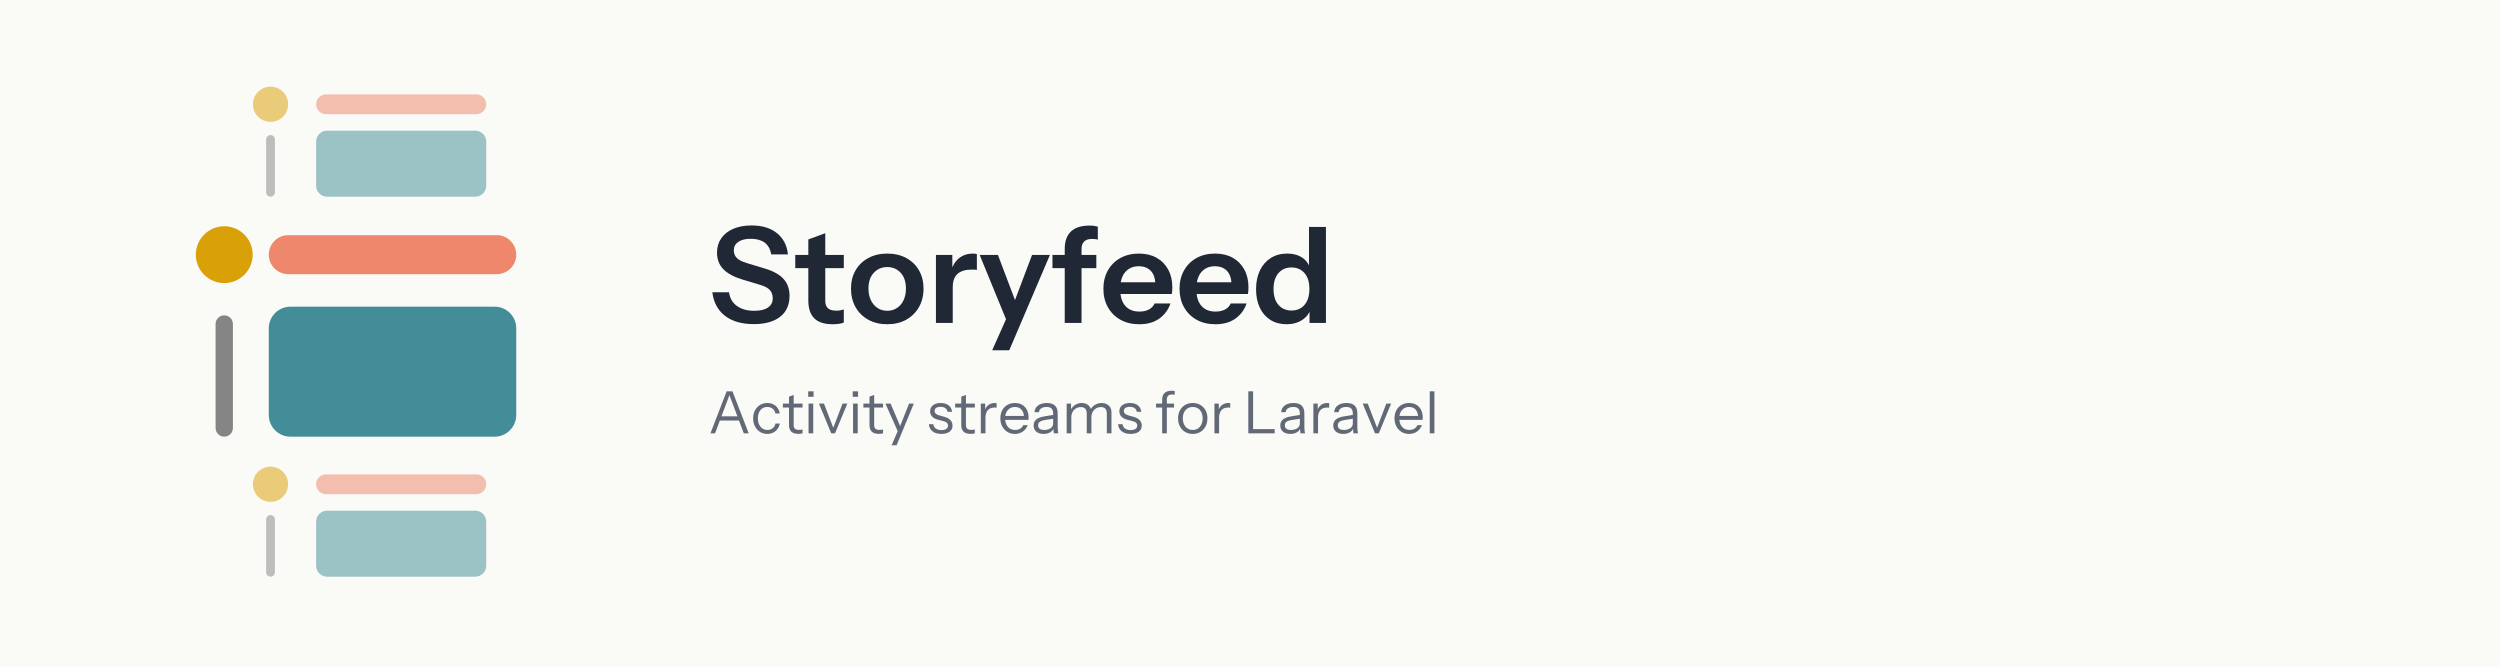
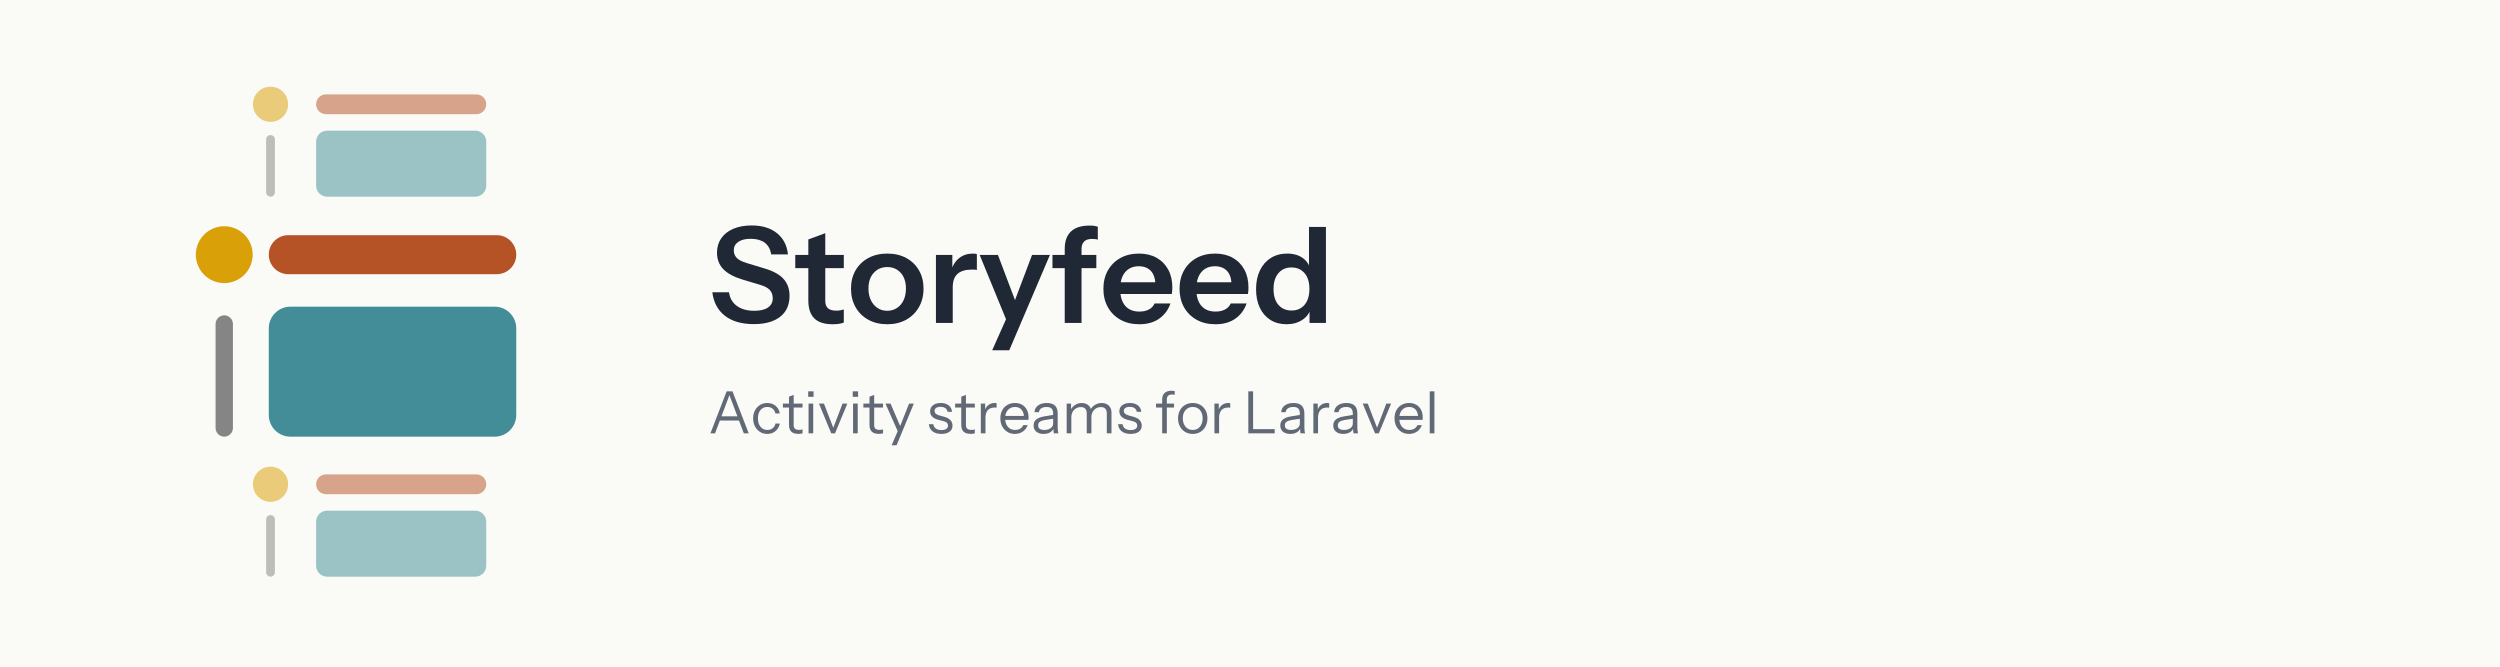
<svg xmlns="http://www.w3.org/2000/svg" width="1200" height="320" viewBox="0 0 1200 320">
  <rect width="1200" height="320" fill="#FAFAF7" />
  <g transform="translate(75 57.6) scale(1.6)">
    <g opacity="0.52">
      <circle cx="34.28" cy="-4.72" r="5.28" fill="#D9A008" />
      <rect x="47.96" y="3.2" width="51.04" height="19.8" rx="3.3" fill="#438D98" />
      <rect x="32.96" y="4.52" width="2.64" height="18.48" rx="1.32" fill="#858585" />
-       <rect x="47.96" y="-7.69" width="51.04" height="5.94" rx="2.97" fill="#EE876B" />
+       <rect x="47.96" y="-7.69" width="51.04" height="5.94" rx="2.97" fill="#B65326" />
    </g>
    <g opacity="1">
      <circle cx="20.4" cy="40.4" r="8.528" fill="#D9A008" />
      <rect x="33.76" y="56.0" width="74.24" height="39.0" rx="6.5" fill="#438D98" />
      <rect x="17.8" y="58.6" width="5.2" height="36.4" rx="2.6" fill="#858585" />
-       <rect x="33.76" y="34.55" width="74.24" height="11.7" rx="5.85" fill="#EE876B" />
+       <rect x="33.76" y="34.55" width="74.24" height="11.7" rx="5.85" fill="#B65326" />
    </g>
    <g opacity="0.52">
      <circle cx="34.28" cy="109.28" r="5.28" fill="#D9A008" />
      <rect x="47.96" y="117.2" width="51.04" height="19.8" rx="3.3" fill="#438D98" />
      <rect x="32.96" y="118.52" width="2.64" height="18.48" rx="1.32" fill="#858585" />
-       <rect x="47.96" y="106.31" width="51.04" height="5.94" rx="2.97" fill="#EE876B" />
+       <rect x="47.96" y="106.31" width="51.04" height="5.94" rx="2.97" fill="#B65326" />
    </g>
  </g>
  <path transform="translate(340.000 155.0) scale(0.064 -0.064)" d="M341 -9Q205 -9 124.5 53.5Q44 116 30 230H155Q164 164 214.0 127.5Q264 91 345 91Q412 91 447.5 115.5Q483 140 483 184Q483 223 461.0 247.0Q439 271 387 286L257 325Q158 355 111.5 404.0Q65 453 65 527Q65 589 97.0 635.0Q129 681 187.5 706.0Q246 731 324 731Q444 731 515.5 672.5Q587 614 597 514H472Q461 574 422.0 602.5Q383 631 317 631Q259 631 225.0 608.0Q191 585 191 545Q191 512 211.5 489.0Q232 466 288 449L420 409Q519 380 564.0 330.0Q609 280 609 203Q609 101 538.5 46.0Q468 -9 341 -9Z" fill="#202735" />
  <path transform="translate(380.768 155.0) scale(0.064 -0.064)" d="M296 -10Q202 -10 157.5 34.5Q113 79 113 168V626L240 673V165Q240 128 260.0 110.0Q280 92 323 92Q340 92 353.5 94.5Q367 97 379 101V3Q367 -3 345.0 -6.5Q323 -10 296 -10ZM15 411V510H379V411Z" fill="#202735" />
  <path transform="translate(406.752 155.0) scale(0.064 -0.064)" d="M299 -10Q218 -10 156.5 24.0Q95 58 61.0 118.5Q27 179 27 257Q27 335 61.0 394.0Q95 453 156.5 486.5Q218 520 299 520Q381 520 442.0 486.5Q503 453 537.0 394.0Q571 335 571 257Q571 179 536.5 118.5Q502 58 441.0 24.0Q380 -10 299 -10ZM299 91Q339 91 371.0 111.5Q403 132 421.0 169.5Q439 207 439 258Q439 333 399.5 376.0Q360 419 299 419Q238 419 198.0 376.0Q158 333 158 258Q158 207 176.5 169.5Q195 132 226.5 111.5Q258 91 299 91Z" fill="#202735" />
  <path transform="translate(444.960 155.0) scale(0.064 -0.064)" d="M67 0V510H190V387H193V0ZM193 266 180 387Q198 452 241.0 486.0Q284 520 344 520Q365 520 374 516V397Q369 399 360.0 399.5Q351 400 338 400Q265 400 229.0 368.0Q193 336 193 266Z" fill="#202735" />
  <path transform="translate(469.920 155.0) scale(0.064 -0.064)" d="M99 -205 231 91 254 129 398 510H532L227 -205ZM212 5 5 510H142L315 52Z" fill="#202735" />
  <path transform="translate(504.224 155.0) scale(0.064 -0.064)" d="M107 0V557Q107 641 153.5 685.5Q200 730 293 730Q314 730 328.0 728.0Q342 726 355 722V624Q348 627 337.0 628.5Q326 630 312 630Q272 630 252.5 610.5Q233 591 233 554V0ZM15 411V510H344V411Z" fill="#202735" />
  <path transform="translate(527.904 155.0) scale(0.064 -0.064)" d="M296 -10Q215 -10 154.5 24.0Q94 58 60.5 118.0Q27 178 27 256Q27 334 60.5 393.5Q94 453 154.0 486.5Q214 520 294 520Q370 520 426.0 488.5Q482 457 513.0 400.0Q544 343 544 267Q544 253 543.0 241.0Q542 229 540 217H105V305H443L417 281Q417 353 384.0 389.0Q351 425 292 425Q228 425 190.5 381.0Q153 337 153 254Q153 172 190.5 128.5Q228 85 297 85Q337 85 367.0 100.0Q397 115 411 146H530Q505 74 445.5 32.0Q386 -10 296 -10Z" fill="#202735" />
  <path transform="translate(564.448 155.0) scale(0.064 -0.064)" d="M296 -10Q215 -10 154.5 24.0Q94 58 60.5 118.0Q27 178 27 256Q27 334 60.5 393.5Q94 453 154.0 486.5Q214 520 294 520Q370 520 426.0 488.5Q482 457 513.0 400.0Q544 343 544 267Q544 253 543.0 241.0Q542 229 540 217H105V305H443L417 281Q417 353 384.0 389.0Q351 425 292 425Q228 425 190.5 381.0Q153 337 153 254Q153 172 190.5 128.5Q228 85 297 85Q337 85 367.0 100.0Q397 115 411 146H530Q505 74 445.5 32.0Q386 -10 296 -10Z" fill="#202735" />
  <path transform="translate(600.992 155.0) scale(0.064 -0.064)" d="M431 0V115L441 113Q428 57 378.0 23.5Q328 -10 259 -10Q189 -10 137.5 22.5Q86 55 58.0 114.0Q30 173 30 253Q30 334 59.0 394.0Q88 454 140.5 487.0Q193 520 263 520Q335 520 382.0 485.5Q429 451 440 390L427 389V720H554V0ZM296 93Q357 93 393.5 135.5Q430 178 430 255Q430 332 393.0 374.0Q356 416 295 416Q235 416 198.0 373.5Q161 331 161 254Q161 177 198.0 135.0Q235 93 296 93Z" fill="#202735" />
  <path transform="translate(340.000 208.0) scale(0.028 -0.028)" d="M36 0 314 720H386L115 0ZM608 0 337 720H414L692 0ZM174 291H550V219H174Z" fill="#626976" />
  <path transform="translate(360.384 208.0) scale(0.028 -0.028)" d="M282 -10Q212 -10 157.5 24.5Q103 59 71.5 119.5Q40 180 40 257Q40 334 71.5 393.0Q103 452 157.5 486.0Q212 520 281 520Q338 520 383.5 498.0Q429 476 458.5 435.5Q488 395 496 341H422Q412 390 376.0 421.0Q340 452 283 452Q234 452 198.0 428.0Q162 404 142.0 360.0Q122 316 122 257Q122 198 142.0 153.0Q162 108 198.5 83.0Q235 58 284 58Q339 58 376.0 88.5Q413 119 423 168H497Q488 115 457.5 74.5Q427 34 382.0 12.0Q337 -10 282 -10Z" fill="#626976" />
  <path transform="translate(375.308 208.0) scale(0.028 -0.028)" d="M284 -9Q199 -9 160.5 29.5Q122 68 122 141V629L202 659V142Q202 99 224.0 79.0Q246 59 296 59Q316 59 330.5 61.5Q345 64 354 68V0Q344 -4 325.5 -6.5Q307 -9 284 -9ZM17 442V510H354V442Z" fill="#626976" />
  <path transform="translate(385.864 208.0) scale(0.028 -0.028)" d="M80 0V510H160V0ZM74 626V720H166V626Z" fill="#626976" />
  <path transform="translate(392.584 208.0) scale(0.028 -0.028)" d="M229 0 18 510H104L280 54H248L423 510H505L294 0Z" fill="#626976" />
  <path transform="translate(407.228 208.0) scale(0.028 -0.028)" d="M80 0V510H160V0ZM74 626V720H166V626Z" fill="#626976" />
  <path transform="translate(413.948 208.0) scale(0.028 -0.028)" d="M284 -9Q199 -9 160.5 29.5Q122 68 122 141V629L202 659V142Q202 99 224.0 79.0Q246 59 296 59Q316 59 330.5 61.5Q345 64 354 68V0Q344 -4 325.5 -6.5Q307 -9 284 -9ZM17 442V510H354V442Z" fill="#626976" />
  <path transform="translate(424.504 208.0) scale(0.028 -0.028)" d="M124 -205 238 60 256 88 423 510H505L209 -205ZM247 -5 18 510H106L303 49Z" fill="#626976" />
  <path transform="translate(444.748 208.0) scale(0.028 -0.028)" d="M253 -10Q159 -10 103.0 33.5Q47 77 39 157H116Q123 108 159.0 82.0Q195 56 255 56Q308 56 338.0 76.0Q368 96 368 133Q368 159 351.0 178.5Q334 198 283 211L201 232Q131 250 96.0 287.5Q61 325 61 377Q61 443 110.0 481.5Q159 520 243 520Q326 520 378.0 480.0Q430 440 437 369H360Q353 410 322.0 432.0Q291 454 240 454Q191 454 164.0 435.5Q137 417 137 383Q137 357 156.5 338.0Q176 319 222 306L302 284Q373 265 409.0 226.0Q445 187 445 132Q445 65 394.0 27.5Q343 -10 253 -10Z" fill="#626976" />
  <path transform="translate(457.992 208.0) scale(0.028 -0.028)" d="M284 -9Q199 -9 160.5 29.5Q122 68 122 141V629L202 659V142Q202 99 224.0 79.0Q246 59 296 59Q316 59 330.5 61.5Q345 64 354 68V0Q344 -4 325.5 -6.5Q307 -9 284 -9ZM17 442V510H354V442Z" fill="#626976" />
  <path transform="translate(468.548 208.0) scale(0.028 -0.028)" d="M80 0V510H155V380H160V0ZM160 266 147 387Q165 452 211.0 486.0Q257 520 317 520Q342 520 351 516V439Q346 441 337.0 441.5Q328 442 315 442Q239 442 199.5 396.5Q160 351 160 266Z" fill="#626976" />
  <path transform="translate(479.048 208.0) scale(0.028 -0.028)" d="M289 -10Q216 -10 160.0 24.5Q104 59 72.0 119.0Q40 179 40 257Q40 335 71.5 394.5Q103 454 160.0 487.0Q217 520 291 520Q362 520 414.5 489.0Q467 458 495.5 402.0Q524 346 524 270Q524 260 523.5 251.0Q523 242 521 231H100V298H472L446 261Q446 353 405.5 402.5Q365 452 291 452Q215 452 168.5 399.5Q122 347 122 258Q122 167 168.5 112.5Q215 58 293 58Q342 58 379.0 79.5Q416 101 433 141H509Q484 71 425.5 30.5Q367 -10 289 -10Z" fill="#626976" />
  <path transform="translate(494.840 208.0) scale(0.028 -0.028)" d="M393 0Q389 17 387.5 39.0Q386 61 386 95H381V339Q381 397 354.5 424.5Q328 452 269 452Q211 452 176.5 428.5Q142 405 138 362H61Q66 436 123.0 478.0Q180 520 272 520Q367 520 413.0 475.0Q459 430 459 340V95Q459 73 462.0 49.5Q465 26 470 0ZM218 -10Q139 -10 92.5 28.5Q46 67 46 134Q46 201 92.0 238.0Q138 275 226 290L404 320V254L238 228Q182 219 153.0 198.0Q124 177 124 137Q124 98 150.5 78.0Q177 58 229 58Q296 58 338.5 88.5Q381 119 381 168L394 97Q378 46 331.5 18.0Q285 -10 218 -10Z" fill="#626976" />
  <path transform="translate(509.764 208.0) scale(0.028 -0.028)" d="M80 0V510H155V390H160V0ZM424 0V338Q424 396 398.0 423.0Q372 450 323 450Q277 450 240.0 428.0Q203 406 181.5 367.0Q160 328 160 276L147 397Q173 454 225.0 487.0Q277 520 338 520Q412 520 458.0 476.5Q504 433 504 359V0ZM768 0V338Q768 396 742.0 423.0Q716 450 667 450Q621 450 584.0 428.0Q547 406 525.5 367.0Q504 328 504 276L484 397Q510 454 564.0 487.0Q618 520 680 520Q754 520 801.0 476.5Q848 433 848 359V0Z" fill="#626976" />
  <path transform="translate(535.580 208.0) scale(0.028 -0.028)" d="M253 -10Q159 -10 103.0 33.5Q47 77 39 157H116Q123 108 159.0 82.0Q195 56 255 56Q308 56 338.0 76.0Q368 96 368 133Q368 159 351.0 178.5Q334 198 283 211L201 232Q131 250 96.0 287.5Q61 325 61 377Q61 443 110.0 481.5Q159 520 243 520Q326 520 378.0 480.0Q430 440 437 369H360Q353 410 322.0 432.0Q291 454 240 454Q191 454 164.0 435.5Q137 417 137 383Q137 357 156.5 338.0Q176 319 222 306L302 284Q373 265 409.0 226.0Q445 187 445 132Q445 65 394.0 27.5Q343 -10 253 -10Z" fill="#626976" />
  <path transform="translate(554.424 208.0) scale(0.028 -0.028)" d="M122 0V582Q122 652 162.5 691.0Q203 730 286 730Q306 730 317.5 728.0Q329 726 337 723V660Q330 662 317.5 664.0Q305 666 291 666Q245 666 223.5 643.0Q202 620 202 578V0ZM17 442V510H326V442Z" fill="#626976" />
  <path transform="translate(564.336 208.0) scale(0.028 -0.028)" d="M292 -10Q217 -10 160.0 25.0Q103 60 71.5 120.5Q40 181 40 257Q40 334 72.0 393.0Q104 452 160.5 486.0Q217 520 292 520Q368 520 424.5 486.0Q481 452 512.5 393.0Q544 334 544 257Q544 181 512.5 120.5Q481 60 424.5 25.0Q368 -10 292 -10ZM292 58Q344 58 382.0 83.5Q420 109 441.0 154.0Q462 199 462 258Q462 346 415.5 399.0Q369 452 292 452Q216 452 169.0 399.0Q122 346 122 258Q122 199 143.0 154.0Q164 109 202.5 83.5Q241 58 292 58Z" fill="#626976" />
  <path transform="translate(580.688 208.0) scale(0.028 -0.028)" d="M80 0V510H155V380H160V0ZM160 266 147 387Q165 452 211.0 486.0Q257 520 317 520Q342 520 351 516V439Q346 441 337.0 441.5Q328 442 315 442Q239 442 199.5 396.5Q160 351 160 266Z" fill="#626976" />
  <path transform="translate(596.788 208.0) scale(0.028 -0.028)" d="M86 0V720H168V0ZM128 0V72H538V0Z" fill="#626976" />
  <path transform="translate(613.252 208.0) scale(0.028 -0.028)" d="M393 0Q389 17 387.5 39.0Q386 61 386 95H381V339Q381 397 354.5 424.5Q328 452 269 452Q211 452 176.5 428.5Q142 405 138 362H61Q66 436 123.0 478.0Q180 520 272 520Q367 520 413.0 475.0Q459 430 459 340V95Q459 73 462.0 49.5Q465 26 470 0ZM218 -10Q139 -10 92.5 28.5Q46 67 46 134Q46 201 92.0 238.0Q138 275 226 290L404 320V254L238 228Q182 219 153.0 198.0Q124 177 124 137Q124 98 150.5 78.0Q177 58 229 58Q296 58 338.5 88.5Q381 119 381 168L394 97Q378 46 331.5 18.0Q285 -10 218 -10Z" fill="#626976" />
  <path transform="translate(628.176 208.0) scale(0.028 -0.028)" d="M80 0V510H155V380H160V0ZM160 266 147 387Q165 452 211.0 486.0Q257 520 317 520Q342 520 351 516V439Q346 441 337.0 441.5Q328 442 315 442Q239 442 199.5 396.5Q160 351 160 266Z" fill="#626976" />
  <path transform="translate(638.676 208.0) scale(0.028 -0.028)" d="M393 0Q389 17 387.5 39.0Q386 61 386 95H381V339Q381 397 354.5 424.5Q328 452 269 452Q211 452 176.5 428.5Q142 405 138 362H61Q66 436 123.0 478.0Q180 520 272 520Q367 520 413.0 475.0Q459 430 459 340V95Q459 73 462.0 49.5Q465 26 470 0ZM218 -10Q139 -10 92.5 28.5Q46 67 46 134Q46 201 92.0 238.0Q138 275 226 290L404 320V254L238 228Q182 219 153.0 198.0Q124 177 124 137Q124 98 150.5 78.0Q177 58 229 58Q296 58 338.5 88.5Q381 119 381 168L394 97Q378 46 331.5 18.0Q285 -10 218 -10Z" fill="#626976" />
  <path transform="translate(653.600 208.0) scale(0.028 -0.028)" d="M229 0 18 510H104L280 54H248L423 510H505L294 0Z" fill="#626976" />
  <path transform="translate(668.244 208.0) scale(0.028 -0.028)" d="M289 -10Q216 -10 160.0 24.5Q104 59 72.0 119.0Q40 179 40 257Q40 335 71.5 394.5Q103 454 160.0 487.0Q217 520 291 520Q362 520 414.5 489.0Q467 458 495.5 402.0Q524 346 524 270Q524 260 523.5 251.0Q523 242 521 231H100V298H472L446 261Q446 353 405.5 402.5Q365 452 291 452Q215 452 168.5 399.5Q122 347 122 258Q122 167 168.5 112.5Q215 58 293 58Q342 58 379.0 79.5Q416 101 433 141H509Q484 71 425.5 30.5Q367 -10 289 -10Z" fill="#626976" />
  <path transform="translate(684.036 208.0) scale(0.028 -0.028)" d="M80 0V720H160V0Z" fill="#626976" />
</svg>
